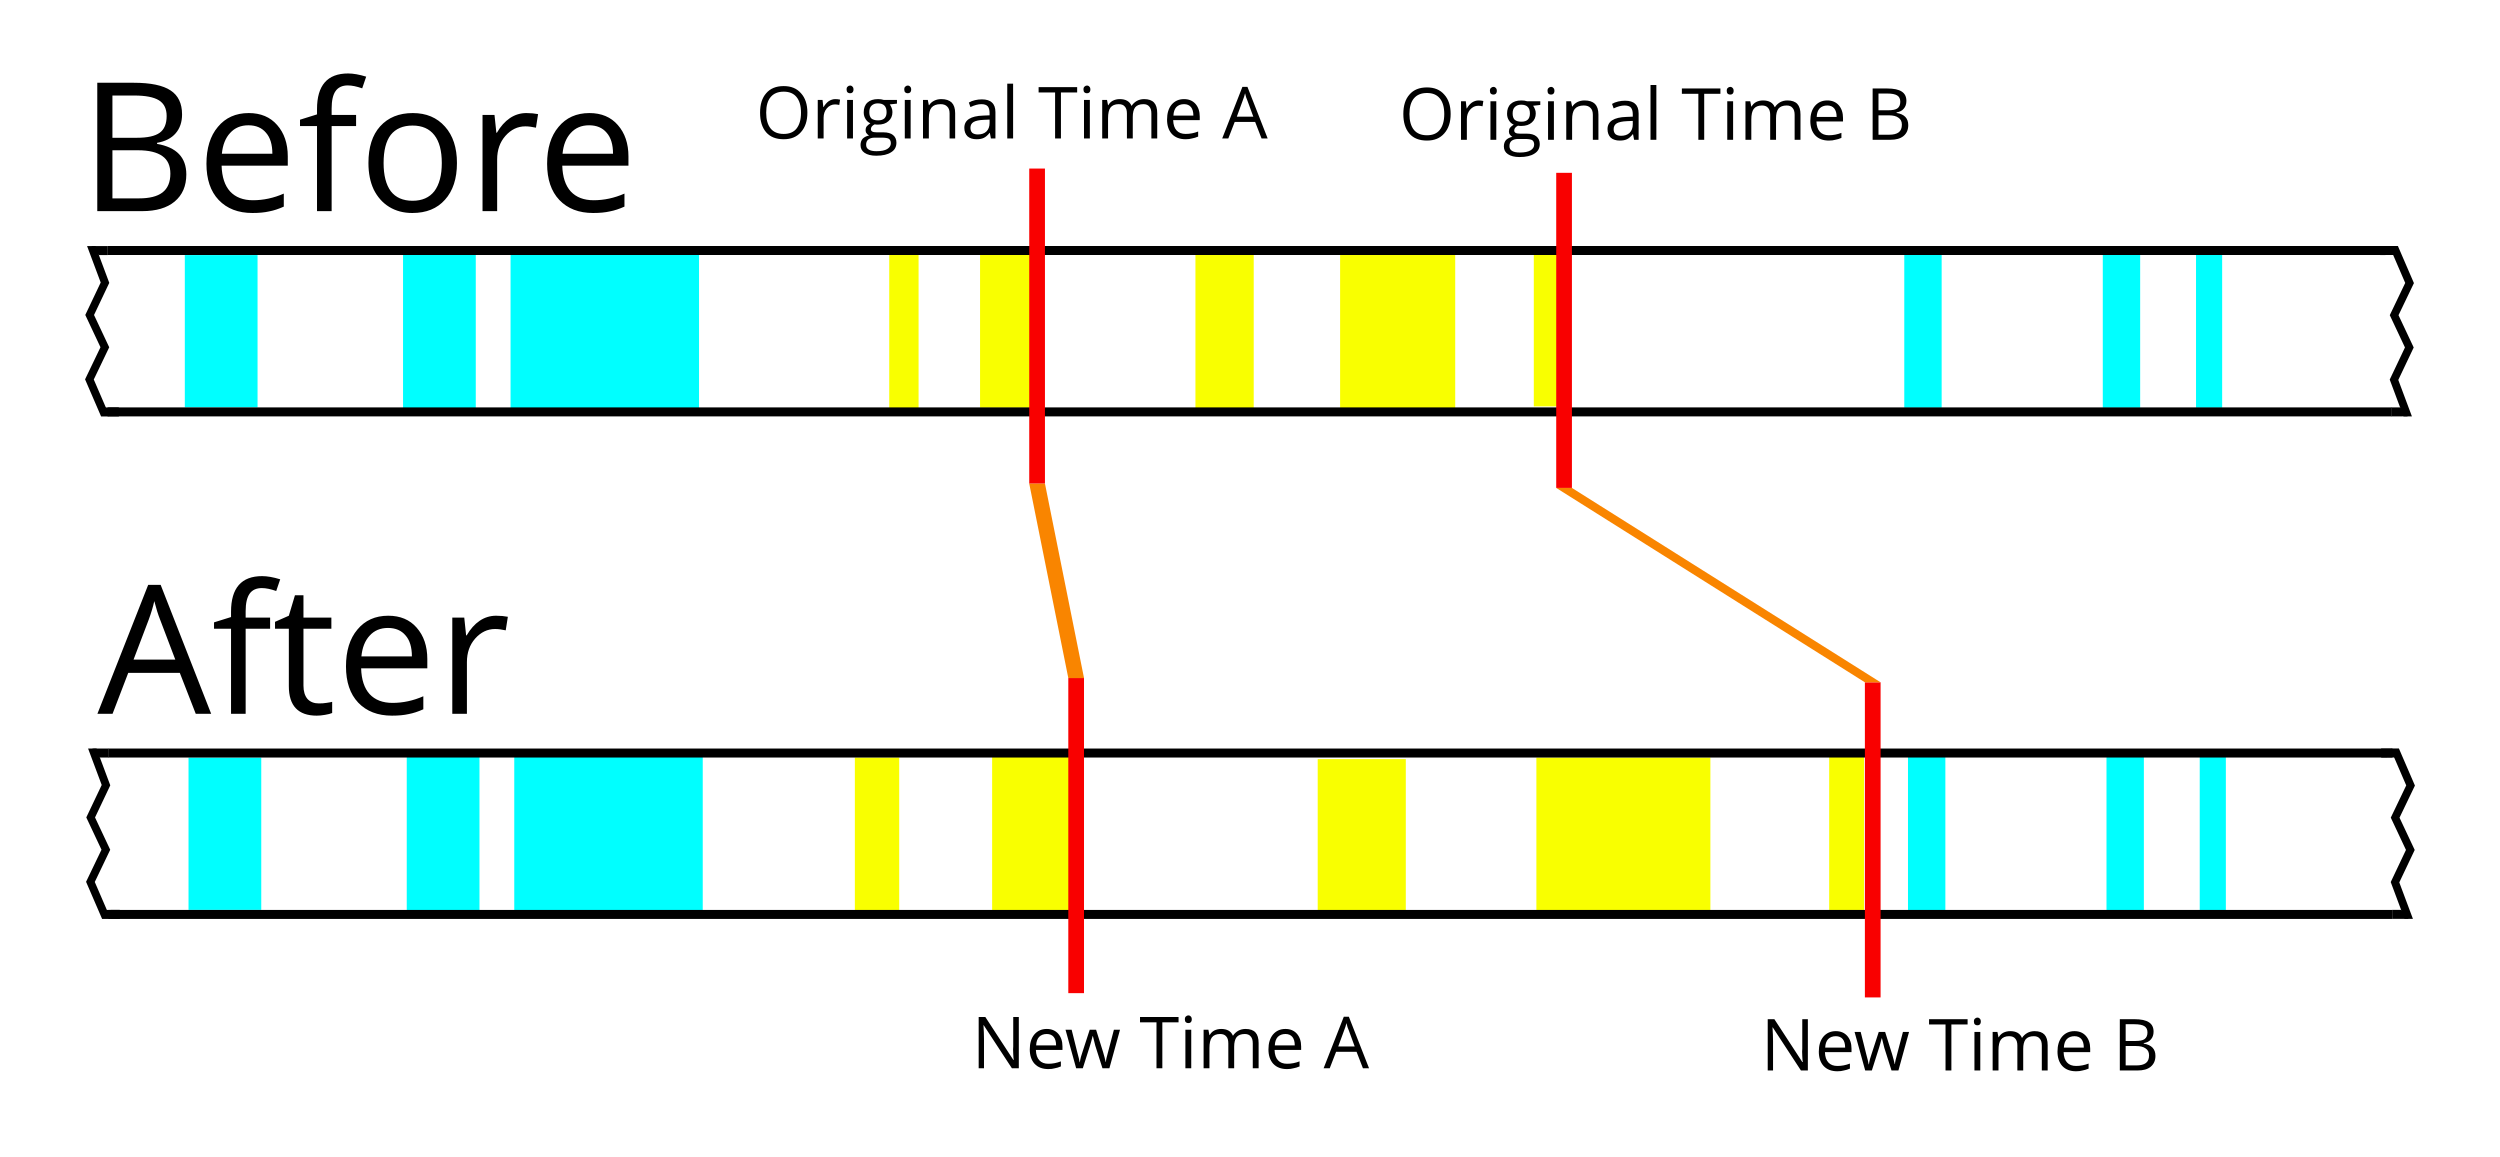
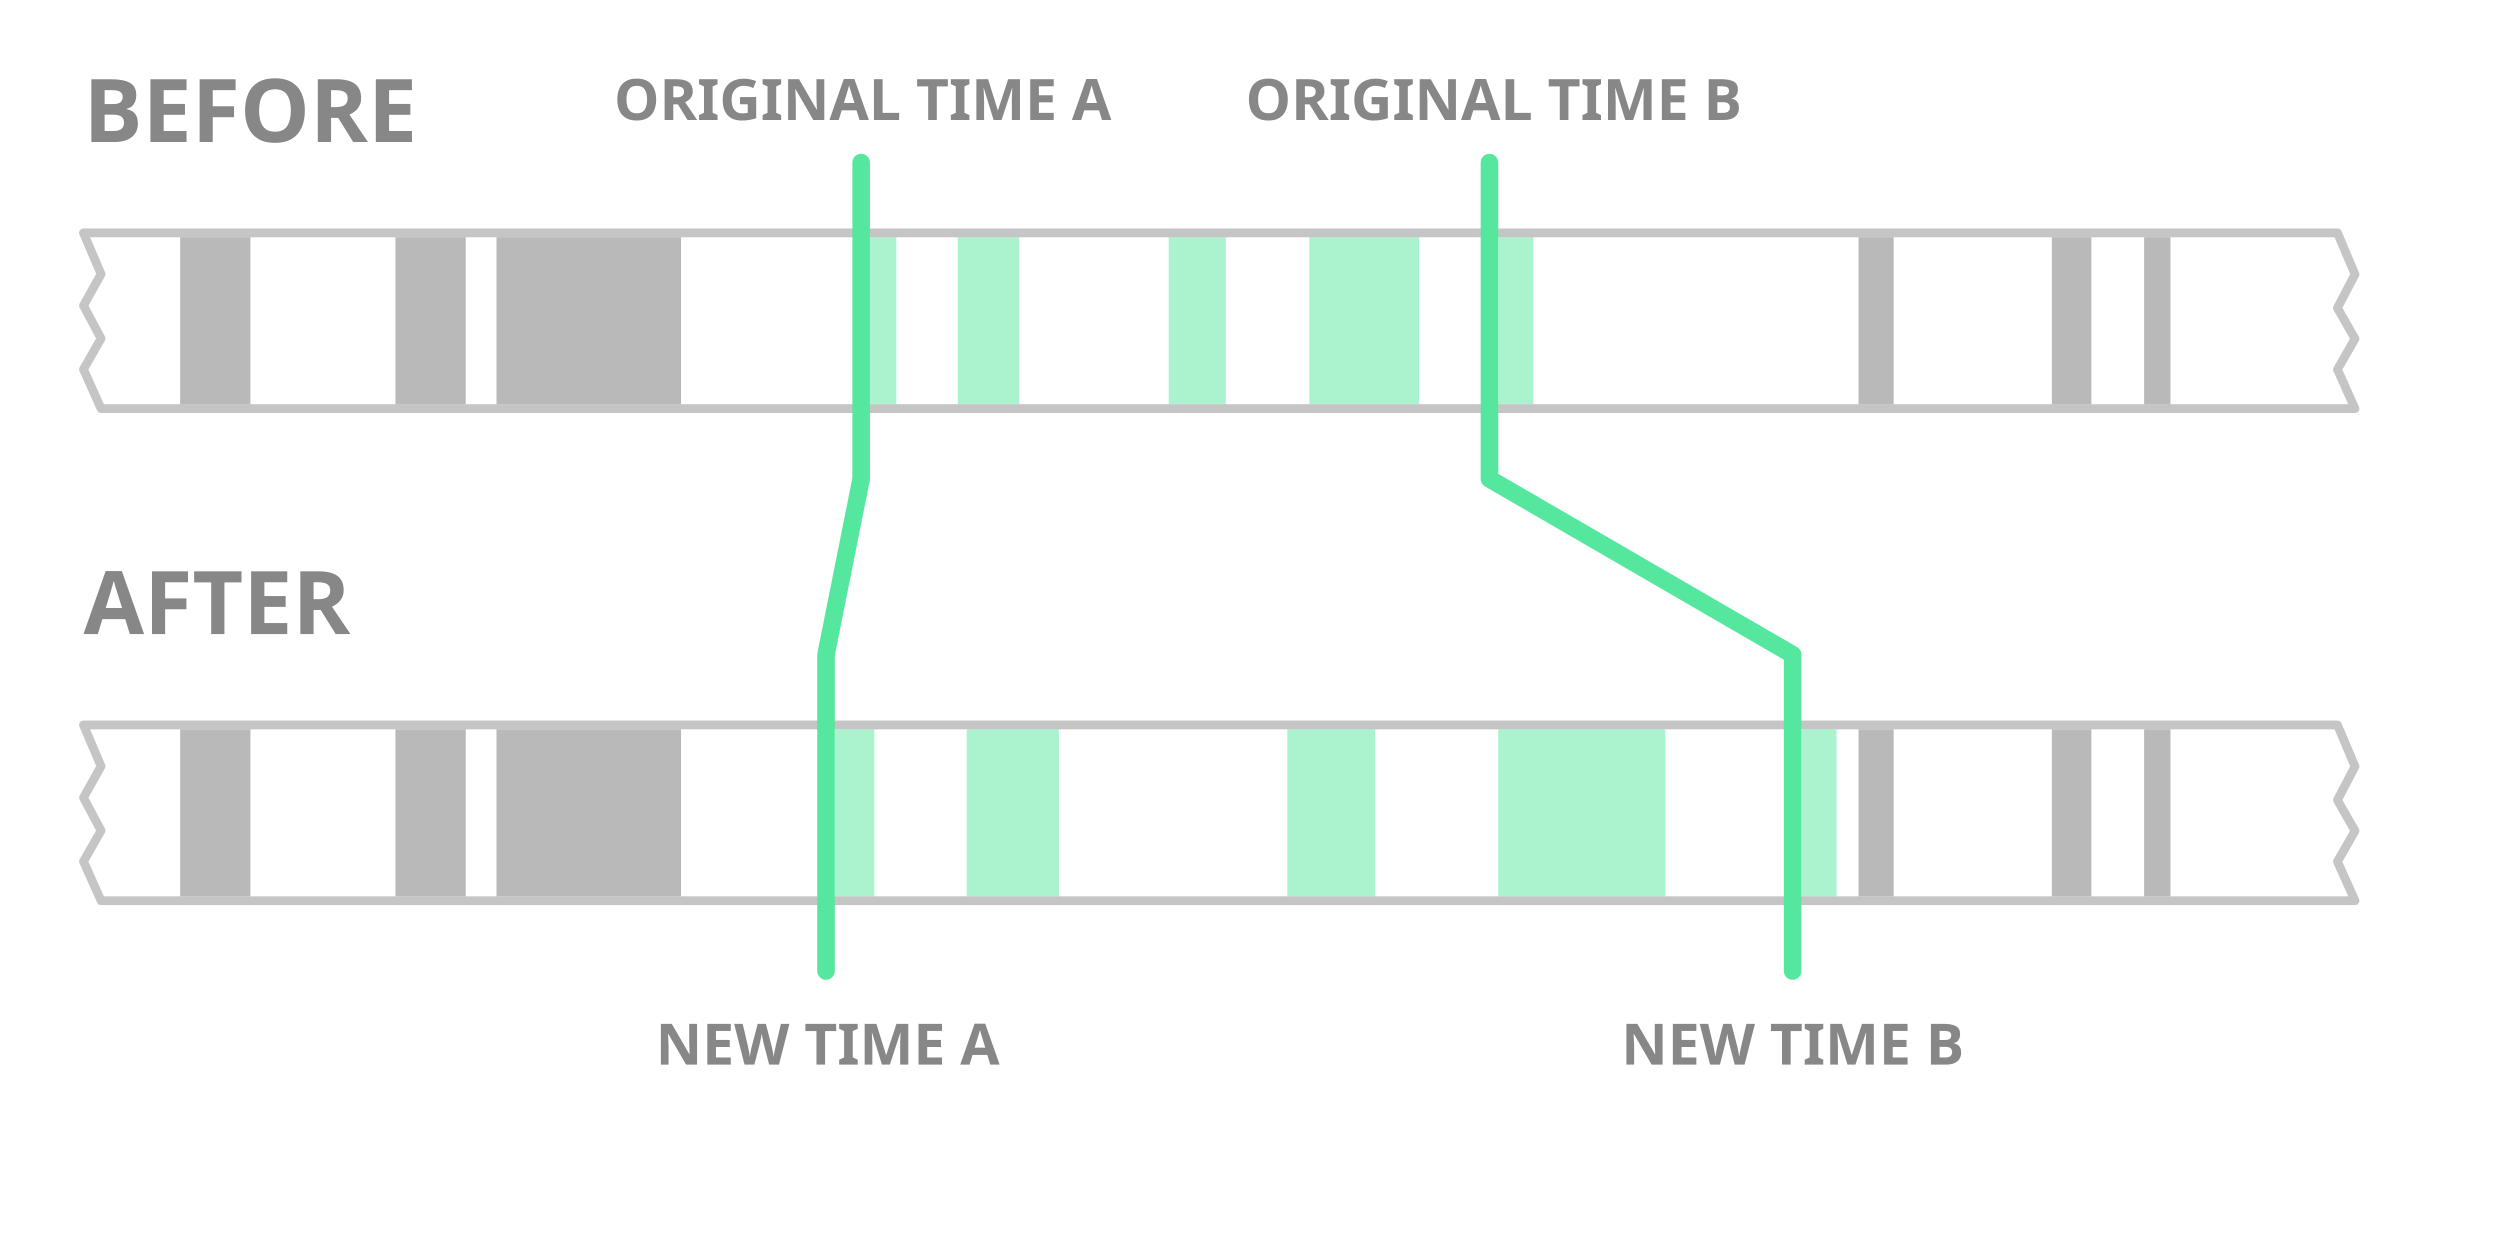
- <svg xmlns="http://www.w3.org/2000/svg" width="555.48" height="256.916" viewBox="0 0 146.971 67.976" version="1.1" id="svg8">
-   <defs id="defs2">
-     <clipPath clipPathUnits="userSpaceOnUse" id="clipPath1205">
-       <rect style="fill:#f90000;fill-opacity:1;stroke:none;stroke-width:0.529;stroke-miterlimit:4;stroke-dasharray:none;stroke-opacity:1" id="rect1207" width="134.276" height="15.781" x="16.069" y="74.183" />
-     </clipPath>
-     <clipPath clipPathUnits="userSpaceOnUse" id="clipPath1209">
-       <rect style="fill:#f90000;fill-opacity:1;stroke:none;stroke-width:0.529;stroke-miterlimit:4;stroke-dasharray:none;stroke-opacity:1" id="rect1211" width="134.276" height="15.781" x="16.12" y="104.185" />
-     </clipPath>
-     <clipPath clipPathUnits="userSpaceOnUse" id="clipPath1237">
-       <rect style="fill:#f90000;fill-opacity:1;stroke:none;stroke-width:0.932;stroke-miterlimit:4;stroke-dasharray:none;stroke-opacity:1" id="rect1239" width="2.953" height="10.017" x="14.588" y="77.041" />
-     </clipPath>
-     <clipPath clipPathUnits="userSpaceOnUse" id="clipPath1237-6">
-       <rect style="fill:#f90000;fill-opacity:1;stroke:none;stroke-width:0.932;stroke-miterlimit:4;stroke-dasharray:none;stroke-opacity:1" id="rect1239-9" width="2.953" height="10.017" x="14.588" y="77.041" />
-     </clipPath>
-     <clipPath clipPathUnits="userSpaceOnUse" id="clipPath1237-67">
-       <rect style="fill:#f90000;fill-opacity:1;stroke:none;stroke-width:0.932;stroke-miterlimit:4;stroke-dasharray:none;stroke-opacity:1" id="rect1239-5" width="2.953" height="10.017" x="14.588" y="77.041" />
-     </clipPath>
-     <clipPath clipPathUnits="userSpaceOnUse" id="clipPath1237-6-4">
-       <rect style="fill:#f90000;fill-opacity:1;stroke:none;stroke-width:0.932;stroke-miterlimit:4;stroke-dasharray:none;stroke-opacity:1" id="rect1239-9-4" width="2.953" height="10.017" x="14.588" y="77.041" />
-     </clipPath>
-   </defs>
-   <g id="layer1" transform="translate(-9.746224,-62.57597)">
-     <rect style="fill:#00ffff;fill-opacity:1;stroke:none;stroke-width:0.529;stroke-miterlimit:4;stroke-dasharray:none;stroke-opacity:1" id="rect819" width="4.276" height="8.954" x="20.611" y="77.572" />
-     <rect style="fill:#00ffff;fill-opacity:1;stroke:none;stroke-width:0.537;stroke-miterlimit:4;stroke-dasharray:none;stroke-opacity:1" id="rect819-0" width="4.276" height="9.237" x="33.44" y="77.505" />
-     <rect style="fill:#00ffff;fill-opacity:1;stroke:none;stroke-width:0.865;stroke-miterlimit:4;stroke-dasharray:none;stroke-opacity:1" id="rect819-0-3" width="11.08" height="9.237" x="39.761" y="77.408" />
-     <rect style="fill:#f9ff00;fill-opacity:1;stroke:none;stroke-width:0.341;stroke-miterlimit:4;stroke-dasharray:none;stroke-opacity:1" id="rect819-0-3-2" width="1.725" height="9.237" x="62.023" y="77.408" />
-     <rect style="fill:#f9ff00;fill-opacity:1;stroke:none;stroke-width:0.481;stroke-miterlimit:4;stroke-dasharray:none;stroke-opacity:1" id="rect819-0-3-2-7" width="3.426" height="9.237" x="67.362" y="77.313" />
-     <rect style="fill:#f9ff00;fill-opacity:1;stroke:none;stroke-width:0.481;stroke-miterlimit:4;stroke-dasharray:none;stroke-opacity:1" id="rect819-0-3-2-7-4" width="3.426" height="9.237" x="80.024" y="77.502" />
-     <rect style="fill:#f9ff00;fill-opacity:1;stroke:none;stroke-width:0.676;stroke-miterlimit:4;stroke-dasharray:none;stroke-opacity:1" id="rect819-0-3-2-7-4-8" width="6.767" height="9.237" x="88.529" y="77.408" />
-     <rect style="fill:#00ffff;fill-opacity:1;stroke:none;stroke-width:0.385;stroke-miterlimit:4;stroke-dasharray:none;stroke-opacity:1" id="rect819-0-3-2-7-4-8-7-2" width="2.197" height="9.237" x="121.696" y="77.313" />
-     <rect style="fill:#00ffff;fill-opacity:1;stroke:none;stroke-width:0.385;stroke-miterlimit:4;stroke-dasharray:none;stroke-opacity:1" id="rect819-0-3-2-7-4-8-7-2-4" width="2.197" height="9.237" x="133.366" y="77.313" />
-     <rect style="fill:#00ffff;fill-opacity:1;stroke:none;stroke-width:0.322;stroke-miterlimit:4;stroke-dasharray:none;stroke-opacity:1" id="rect819-0-3-2-7-4-8-7-2-4-3" width="1.536" height="9.237" x="138.847" y="77.313" />
-     <rect style="fill:#f9ff00;fill-opacity:1;stroke:none;stroke-width:0.302;stroke-miterlimit:4;stroke-dasharray:none;stroke-opacity:1" id="rect819-0-3-2-7-4-8-9" width="1.355" height="9.237" x="99.916" y="77.23" />
-     <rect style="fill:#f9ff00;fill-opacity:1;stroke:none;stroke-width:0.42;stroke-miterlimit:4;stroke-dasharray:none;stroke-opacity:1" id="rect819-0-3-2-5" width="2.607" height="9.237" x="60.002" y="107.108" />
-     <rect style="fill:#f9ff00;fill-opacity:1;stroke:none;stroke-width:0.591;stroke-miterlimit:4;stroke-dasharray:none;stroke-opacity:1" id="rect819-0-3-2-7-1" width="5.179" height="9.237" x="68.072" y="107.014" />
-     <rect style="fill:#f9ff00;fill-opacity:1;stroke:none;stroke-width:0.591;stroke-miterlimit:4;stroke-dasharray:none;stroke-opacity:1" id="rect819-0-3-2-7-4-7" width="5.179" height="9.237" x="87.212" y="107.203" />
-     <rect style="fill:#f9ff00;fill-opacity:1;stroke:none;stroke-width:0.831;stroke-miterlimit:4;stroke-dasharray:none;stroke-opacity:1" id="rect819-0-3-2-7-4-8-6" width="10.229" height="9.237" x="100.068" y="107.108" />
-     <rect style="fill:#f9ff00;fill-opacity:1;stroke:none;stroke-width:0.372;stroke-miterlimit:4;stroke-dasharray:none;stroke-opacity:1" id="rect819-0-3-2-7-4-8-9-0" width="2.048" height="9.237" x="117.281" y="107.019" />
-     <rect style="fill:none;fill-opacity:1;stroke:#000000;stroke-width:0.529;stroke-miterlimit:4;stroke-dasharray:none;stroke-opacity:1" id="rect817" width="198.715" height="9.488" x="6.548" y="77.304" clip-path="url(#clipPath1205)" />
-     <rect style="fill:#00ffff;fill-opacity:1;stroke:none;stroke-width:0.529;stroke-miterlimit:4;stroke-dasharray:none;stroke-opacity:1" id="rect819-7" width="4.276" height="8.954" x="20.829" y="107.112" />
-     <rect style="fill:#00ffff;fill-opacity:1;stroke:none;stroke-width:0.537;stroke-miterlimit:4;stroke-dasharray:none;stroke-opacity:1" id="rect819-0-7" width="4.276" height="9.237" x="33.658" y="107.045" />
-     <rect style="fill:#00ffff;fill-opacity:1;stroke:none;stroke-width:0.865;stroke-miterlimit:4;stroke-dasharray:none;stroke-opacity:1" id="rect819-0-3-0" width="11.08" height="9.237" x="39.979" y="106.948" />
-     <rect style="fill:#00ffff;fill-opacity:1;stroke:none;stroke-width:0.385;stroke-miterlimit:4;stroke-dasharray:none;stroke-opacity:1" id="rect819-0-3-2-7-4-8-7-2-3" width="2.197" height="9.237" x="121.914" y="106.853" />
-     <rect style="fill:#00ffff;fill-opacity:1;stroke:none;stroke-width:0.385;stroke-miterlimit:4;stroke-dasharray:none;stroke-opacity:1" id="rect819-0-3-2-7-4-8-7-2-4-5" width="2.197" height="9.237" x="133.584" y="106.853" />
-     <rect style="fill:#00ffff;fill-opacity:1;stroke:none;stroke-width:0.322;stroke-miterlimit:4;stroke-dasharray:none;stroke-opacity:1" id="rect819-0-3-2-7-4-8-7-2-4-3-7" width="1.536" height="9.237" x="139.065" y="106.853" />
-     <rect style="fill:none;fill-opacity:1;stroke:#000000;stroke-width:0.529;stroke-miterlimit:4;stroke-dasharray:none;stroke-opacity:1" id="rect817-0" width="198.715" height="9.488" x="6.766" y="106.845" clip-path="url(#clipPath1209)" />
-     <rect style="fill:#f90000;fill-opacity:1;stroke:none;stroke-width:0.354;stroke-miterlimit:4;stroke-dasharray:none;stroke-opacity:1" id="rect819-0-3-2-8" width="0.923" height="18.525" x="70.254" y="72.485" />
-     <rect style="fill:#f90000;fill-opacity:1;stroke:none;stroke-width:0.354;stroke-miterlimit:4;stroke-dasharray:none;stroke-opacity:1" id="rect819-0-3-2-8-5" width="0.923" height="18.525" x="101.234" y="72.736" />
-     <rect style="fill:#f90000;fill-opacity:1;stroke:none;stroke-width:0.354;stroke-miterlimit:4;stroke-dasharray:none;stroke-opacity:1" id="rect819-0-3-2-8-8" width="0.923" height="18.525" x="72.55" y="102.437" />
-     <rect style="fill:#f90000;fill-opacity:1;stroke:none;stroke-width:0.354;stroke-miterlimit:4;stroke-dasharray:none;stroke-opacity:1" id="rect819-0-3-2-8-5-9" width="0.923" height="18.525" x="119.38" y="102.688" />
-     <path style="fill:#f98500;fill-opacity:1;stroke:none;stroke-width:0.265px;stroke-linecap:butt;stroke-linejoin:miter;stroke-opacity:1" d="m 71.178,91.01 2.296,11.427 H 72.55 L 70.254,91.01 Z" id="path1113" />
-     <path style="fill:#f98500;fill-opacity:1;stroke:none;stroke-width:0.265px;stroke-linecap:butt;stroke-linejoin:miter;stroke-opacity:1" d="m 102.158,91.261 18.145,11.427 h -0.923 L 101.234,91.261 Z" id="path1115" />
-     <text xml:space="preserve" style="font-style:normal;font-variant:normal;font-weight:normal;font-stretch:normal;font-size:10.583px;line-height:1.25;font-family:'ITC Zapf Chancery';-inkscape-font-specification:'ITC Zapf Chancery';letter-spacing:0px;word-spacing:0px;fill:#000000;fill-opacity:1;stroke:none;stroke-width:0.265" x="91.981" y="70.792" id="text1119-0">
-       <tspan id="tspan1117-2" x="91.981" y="70.792" style="font-style:normal;font-variant:normal;font-weight:normal;font-stretch:normal;font-size:4.233px;font-family:'Open Sans';-inkscape-font-specification:'Open Sans';stroke-width:0.265">Original Time B</tspan>
-     </text>
-     <text xml:space="preserve" style="font-style:normal;font-variant:normal;font-weight:normal;font-stretch:normal;font-size:10.583px;line-height:1.25;font-family:'ITC Zapf Chancery';-inkscape-font-specification:'ITC Zapf Chancery';letter-spacing:0px;word-spacing:0px;fill:#000000;fill-opacity:1;stroke:none;stroke-width:0.265" x="113.246" y="125.51" id="text1119-0-5">
-       <tspan id="tspan1117-2-1" x="113.246" y="125.51" style="font-style:normal;font-variant:normal;font-weight:normal;font-stretch:normal;font-size:4.233px;font-family:'Open Sans';-inkscape-font-specification:'Open Sans';stroke-width:0.265">New Time B</tspan>
-     </text>
-     <text xml:space="preserve" style="font-style:normal;font-variant:normal;font-weight:normal;font-stretch:normal;font-size:10.583px;line-height:1.25;font-family:'ITC Zapf Chancery';-inkscape-font-specification:'ITC Zapf Chancery';letter-spacing:0px;word-spacing:0px;fill:#000000;fill-opacity:1;stroke:none;stroke-width:0.265" x="66.859" y="125.378" id="text1119-0-5-3">
-       <tspan id="tspan1117-2-1-5" x="66.859" y="125.378" style="font-style:normal;font-variant:normal;font-weight:normal;font-stretch:normal;font-size:4.233px;font-family:'Open Sans';-inkscape-font-specification:'Open Sans';stroke-width:0.265">New Time A</tspan>
-     </text>
-     <g id="g1263">
-       <path transform="translate(-0.5291667)" id="path1215" clip-path="url(#clipPath1237)" d="m 15.742,76.641 -0.436,0.164 0.889,2.379 -0.906,1.908 0.893,1.898 -0.906,1.887 1.125,2.605 0.031,0.643 0.465,-0.023 -0.035,-0.727 -1.074,-2.488 0.908,-1.895 -0.893,-1.898 0.896,-1.889 z" style="color:#000000;font-style:normal;font-variant:normal;font-weight:normal;font-stretch:normal;font-size:medium;line-height:normal;font-family:sans-serif;font-variant-ligatures:normal;font-variant-position:normal;font-variant-caps:normal;font-variant-numeric:normal;font-variant-alternates:normal;font-feature-settings:normal;text-indent:0;text-align:start;text-decoration:none;text-decoration-line:none;text-decoration-style:solid;text-decoration-color:#000000;letter-spacing:normal;word-spacing:normal;text-transform:none;writing-mode:lr-tb;direction:ltr;text-orientation:mixed;dominant-baseline:auto;baseline-shift:baseline;text-anchor:start;white-space:normal;shape-padding:0;clip-rule:nonzero;display:inline;overflow:visible;visibility:visible;opacity:1;isolation:auto;mix-blend-mode:normal;color-interpolation:sRGB;color-interpolation-filters:linearRGB;solid-color:#000000;solid-opacity:1;vector-effect:none;fill:#000000;fill-opacity:1;fill-rule:nonzero;stroke:none;stroke-width:0.465;stroke-linecap:butt;stroke-linejoin:miter;stroke-miterlimit:4;stroke-dasharray:none;stroke-dashoffset:0;stroke-opacity:1;color-rendering:auto;image-rendering:auto;shape-rendering:auto;text-rendering:auto;enable-background:accumulate" />
-       <path id="path1243" d="m 16.199,87.056 h 0.535 l -0.004,-0.53 -0.961,0.004 z" style="fill:#000000;fill-opacity:1;stroke:none;stroke-width:0.265px;stroke-linecap:butt;stroke-linejoin:miter;stroke-opacity:1" />
-       <path id="path1243-5" d="m 15.545,77.57 h 0.535 l -0.004,-0.53 -0.961,0.004 z" style="fill:#000000;fill-opacity:1;stroke:none;stroke-width:0.265px;stroke-linecap:butt;stroke-linejoin:miter;stroke-opacity:1" />
+ <svg xmlns="http://www.w3.org/2000/svg" version="1.1" width="569px" height="283px">
+   <style>
+         .stroke {
+             fill: none;
+             stroke: hsl(0,0%,58%);
+             stroke-width: 2px;
+             stroke-linecap: round;
+             stroke-linejoin: round;
+             stroke-miterlimit: 1.5;
+         }
+ 
+         .timeline-bg {
+             opacity: 0.54;
+         }
+ 
+         .diff {
+             stroke: hsl(150,75%,62%);
+             stroke-width: 4px;
+         }
+ 
+         .fill {
+             fill: hsl(0,0%,45%);
+             stroke: none;
+         }
+ 
+         .fill.unselected {
+             opacity: 0.5;
+         }
+ 
+         .fill.selected {
+             fill: hsl(150,75%,62%);
+             opacity: 0.5;
+         }
+ 
+         text {
+             fill: hsl(0,0%,53%);
+             font-family: sans-serif;
+             font-weight: 700;
+             font-size: 20px;
+         }
+ 
+         .label {
+             font-size: 13px;
+         }
+     </style>
+   <g id="timeline-top">
+     <g id="timeline-top-subs-unselected">
+       <rect class="fill unselected" x="41" y="54" width="16" height="38" />
+       <rect class="fill unselected" x="90" y="54" width="16" height="38" />
+       <rect class="fill unselected" x="113" y="54" width="42" height="38" />
+       <rect class="fill unselected" x="423" y="54" width="8" height="38" />
+       <rect class="fill unselected" x="467" y="54" width="9" height="38" />
+       <rect class="fill unselected" x="488" y="54" width="6" height="38" />
    </g>
-     <g transform="translate(0.05905878,29.53951)" id="g1263-5">
-       <path transform="translate(-0.5291667)" id="path1215-4" clip-path="url(#clipPath1237-6)" d="m 15.742,76.641 -0.436,0.164 0.889,2.379 -0.906,1.908 0.893,1.898 -0.906,1.887 1.125,2.605 0.031,0.643 0.465,-0.023 -0.035,-0.727 -1.074,-2.488 0.908,-1.895 -0.893,-1.898 0.896,-1.889 z" style="color:#000000;font-style:normal;font-variant:normal;font-weight:normal;font-stretch:normal;font-size:medium;line-height:normal;font-family:sans-serif;font-variant-ligatures:normal;font-variant-position:normal;font-variant-caps:normal;font-variant-numeric:normal;font-variant-alternates:normal;font-feature-settings:normal;text-indent:0;text-align:start;text-decoration:none;text-decoration-line:none;text-decoration-style:solid;text-decoration-color:#000000;letter-spacing:normal;word-spacing:normal;text-transform:none;writing-mode:lr-tb;direction:ltr;text-orientation:mixed;dominant-baseline:auto;baseline-shift:baseline;text-anchor:start;white-space:normal;shape-padding:0;clip-rule:nonzero;display:inline;overflow:visible;visibility:visible;opacity:1;isolation:auto;mix-blend-mode:normal;color-interpolation:sRGB;color-interpolation-filters:linearRGB;solid-color:#000000;solid-opacity:1;vector-effect:none;fill:#000000;fill-opacity:1;fill-rule:nonzero;stroke:none;stroke-width:0.465;stroke-linecap:butt;stroke-linejoin:miter;stroke-miterlimit:4;stroke-dasharray:none;stroke-dashoffset:0;stroke-opacity:1;color-rendering:auto;image-rendering:auto;shape-rendering:auto;text-rendering:auto;enable-background:accumulate" />
-       <path id="path1243-7" d="m 16.199,87.056 h 0.535 l -0.004,-0.53 -0.961,0.004 z" style="fill:#000000;fill-opacity:1;stroke:none;stroke-width:0.265px;stroke-linecap:butt;stroke-linejoin:miter;stroke-opacity:1" />
-       <path id="path1243-5-2" d="m 15.545,77.57 h 0.535 l -0.004,-0.53 -0.961,0.004 z" style="fill:#000000;fill-opacity:1;stroke:none;stroke-width:0.265px;stroke-linecap:butt;stroke-linejoin:miter;stroke-opacity:1" />
+     <g id="timeline-top-subs-selected">
+       <rect class="fill selected" x="198" y="54" width="6" height="38" />
+       <rect class="fill selected" x="218" y="54" width="14" height="38" />
+       <rect class="fill selected" x="266" y="54" width="13" height="38" />
+       <rect class="fill selected" x="298" y="54" width="25" height="38" />
+       <rect class="fill selected" x="341" y="54" width="8" height="38" />
    </g>
-     <g transform="rotate(180,83.23157,96.81789)" id="g1263-7">
-       <path transform="translate(-0.5291667)" id="path1215-9" clip-path="url(#clipPath1237-67)" d="m 15.742,76.641 -0.436,0.164 0.889,2.379 -0.906,1.908 0.893,1.898 -0.906,1.887 1.125,2.605 0.031,0.643 0.465,-0.023 -0.035,-0.727 -1.074,-2.488 0.908,-1.895 -0.893,-1.898 0.896,-1.889 z" style="color:#000000;font-style:normal;font-variant:normal;font-weight:normal;font-stretch:normal;font-size:medium;line-height:normal;font-family:sans-serif;font-variant-ligatures:normal;font-variant-position:normal;font-variant-caps:normal;font-variant-numeric:normal;font-variant-alternates:normal;font-feature-settings:normal;text-indent:0;text-align:start;text-decoration:none;text-decoration-line:none;text-decoration-style:solid;text-decoration-color:#000000;letter-spacing:normal;word-spacing:normal;text-transform:none;writing-mode:lr-tb;direction:ltr;text-orientation:mixed;dominant-baseline:auto;baseline-shift:baseline;text-anchor:start;white-space:normal;shape-padding:0;clip-rule:nonzero;display:inline;overflow:visible;visibility:visible;opacity:1;isolation:auto;mix-blend-mode:normal;color-interpolation:sRGB;color-interpolation-filters:linearRGB;solid-color:#000000;solid-opacity:1;vector-effect:none;fill:#000000;fill-opacity:1;fill-rule:nonzero;stroke:none;stroke-width:0.465;stroke-linecap:butt;stroke-linejoin:miter;stroke-miterlimit:4;stroke-dasharray:none;stroke-dashoffset:0;stroke-opacity:1;color-rendering:auto;image-rendering:auto;shape-rendering:auto;text-rendering:auto;enable-background:accumulate" />
-       <path id="path1243-70" d="m 16.199,87.056 h 0.535 l -0.004,-0.53 -0.961,0.004 z" style="fill:#000000;fill-opacity:1;stroke:none;stroke-width:0.265px;stroke-linecap:butt;stroke-linejoin:miter;stroke-opacity:1" />
-       <path id="path1243-5-0" d="m 15.545,77.57 h 0.535 l -0.004,-0.53 -0.961,0.004 z" style="fill:#000000;fill-opacity:1;stroke:none;stroke-width:0.265px;stroke-linecap:butt;stroke-linejoin:miter;stroke-opacity:1" />
+     <path id="timeline-top-background" class="stroke timeline-bg" d="M532,53L19,53L23,62.398L19,69.551L23,77.047L19,84.058L23,93L536,93L532,84.089L536,77.105L532,70.095L536,62.438L532,53Z" />
+   </g>
+   <g id="timeline-bottom">
+     <g id="timeline-bottom-subs-unselected">
+       <rect class="fill unselected" x="41" y="166" width="16" height="38" />
+       <rect class="fill unselected" x="90" y="166" width="16" height="38" />
+       <rect class="fill unselected" x="113" y="166" width="42" height="38" />
+       <rect class="fill unselected" x="423" y="166" width="8" height="38" />
+       <rect class="fill unselected" x="467" y="166" width="9" height="38" />
+       <rect class="fill unselected" x="488" y="166" width="6" height="38" />
    </g>
-     <g transform="rotate(180,83.20204,82.04814)" id="g1263-5-2">
-       <path transform="translate(-0.5291667)" id="path1215-4-8" clip-path="url(#clipPath1237-6-4)" d="m 15.742,76.641 -0.436,0.164 0.889,2.379 -0.906,1.908 0.893,1.898 -0.906,1.887 1.125,2.605 0.031,0.643 0.465,-0.023 -0.035,-0.727 -1.074,-2.488 0.908,-1.895 -0.893,-1.898 0.896,-1.889 z" style="color:#000000;font-style:normal;font-variant:normal;font-weight:normal;font-stretch:normal;font-size:medium;line-height:normal;font-family:sans-serif;font-variant-ligatures:normal;font-variant-position:normal;font-variant-caps:normal;font-variant-numeric:normal;font-variant-alternates:normal;font-feature-settings:normal;text-indent:0;text-align:start;text-decoration:none;text-decoration-line:none;text-decoration-style:solid;text-decoration-color:#000000;letter-spacing:normal;word-spacing:normal;text-transform:none;writing-mode:lr-tb;direction:ltr;text-orientation:mixed;dominant-baseline:auto;baseline-shift:baseline;text-anchor:start;white-space:normal;shape-padding:0;clip-rule:nonzero;display:inline;overflow:visible;visibility:visible;opacity:1;isolation:auto;mix-blend-mode:normal;color-interpolation:sRGB;color-interpolation-filters:linearRGB;solid-color:#000000;solid-opacity:1;vector-effect:none;fill:#000000;fill-opacity:1;fill-rule:nonzero;stroke:none;stroke-width:0.465;stroke-linecap:butt;stroke-linejoin:miter;stroke-miterlimit:4;stroke-dasharray:none;stroke-dashoffset:0;stroke-opacity:1;color-rendering:auto;image-rendering:auto;shape-rendering:auto;text-rendering:auto;enable-background:accumulate" />
-       <path id="path1243-7-9" d="m 16.199,87.056 h 0.535 l -0.004,-0.53 -0.961,0.004 z" style="fill:#000000;fill-opacity:1;stroke:none;stroke-width:0.265px;stroke-linecap:butt;stroke-linejoin:miter;stroke-opacity:1" />
-       <path id="path1243-5-2-2" d="m 15.545,77.57 h 0.535 l -0.004,-0.53 -0.961,0.004 z" style="fill:#000000;fill-opacity:1;stroke:none;stroke-width:0.265px;stroke-linecap:butt;stroke-linejoin:miter;stroke-opacity:1" />
+     <g id="timeline-bottom-subs-selected">
+       <rect class="fill selected" x="190" y="166" width="9" height="38" />
+       <rect class="fill selected" x="220" y="166" width="21" height="38" />
+       <rect class="fill selected" x="293" y="166" width="20" height="38" />
+       <rect class="fill selected" x="341" y="166" width="38" height="38" />
+       <rect class="fill selected" x="410" y="166" width="8" height="38" />
    </g>
-     <text xml:space="preserve" style="font-style:normal;font-variant:normal;font-weight:normal;font-stretch:normal;font-size:10.583px;line-height:1.25;font-family:'ITC Zapf Chancery';-inkscape-font-specification:'ITC Zapf Chancery';letter-spacing:0px;word-spacing:0px;fill:#000000;fill-opacity:1;stroke:none;stroke-width:0.265" x="14.433" y="74.989" id="text1347">
-       <tspan id="tspan1345" x="14.433" y="74.989" style="font-style:normal;font-variant:normal;font-weight:normal;font-stretch:normal;font-family:'Open Sans';-inkscape-font-specification:'Open Sans';stroke-width:0.265">Before</tspan>
-     </text>
-     <text xml:space="preserve" style="font-style:normal;font-variant:normal;font-weight:normal;font-stretch:normal;font-size:10.583px;line-height:1.25;font-family:'ITC Zapf Chancery';-inkscape-font-specification:'ITC Zapf Chancery';letter-spacing:0px;word-spacing:0px;fill:#000000;fill-opacity:1;stroke:none;stroke-width:0.265" x="15.472" y="104.538" id="text1347-9">
-       <tspan id="tspan1345-0" x="15.472" y="104.538" style="font-style:normal;font-variant:normal;font-weight:normal;font-stretch:normal;font-family:'Open Sans';-inkscape-font-specification:'Open Sans';stroke-width:0.265">After</tspan>
-     </text>
-     <text xml:space="preserve" style="font-style:normal;font-variant:normal;font-weight:normal;font-stretch:normal;font-size:10.583px;line-height:1.25;font-family:'ITC Zapf Chancery';-inkscape-font-specification:'ITC Zapf Chancery';letter-spacing:0px;word-spacing:0px;fill:#000000;fill-opacity:1;stroke:none;stroke-width:0.265" x="59.164" y="71.516" id="text1119-7">
-       <tspan id="tspan1117-4" x="54.164" y="70.716" style="font-style:normal;font-variant:normal;font-weight:normal;font-stretch:normal;font-size:4.233px;font-family:'Open Sans';-inkscape-font-specification:'Open Sans';stroke-width:0.265">Original Time A</tspan>
-     </text>
+     <path id="timeline-bottom-background" class="stroke timeline-bg" d="M532,165L19,165L23,174.398L19,181.551L23,189.047L19,196.058L23,205L536,205L532,196.089L536,189.105L532,182.095L536,174.438L532,165Z" />
+   </g>
+   <g id="diff-lines">
+     <path class="stroke diff" d="M196,37L196,109L188,149L188,221" />
+     <path class="stroke diff" d="M339,37L339,109L408,149L408,221" />
+   </g>
+   <g id="text">
+     <g id="text-before">
+       <text class="heading" x="19px" y="32.316px">BEFORE</text>
+       <text class="label" x="139.75px" y="27.306px">ORIGINAL TIME A</text>
+       <text class="label" x="283.509px" y="27.306px">ORIGINAL TIME B</text>
+     </g>
+     <g id="text-after">
+       <text class="heading" x="19px" y="144.316px">AFTER</text>
+       <text class="label" x="149.244px" y="242.306px">NEW TIME A</text>
+       <text class="label" x="369.003px" y="242.306px">NEW TIME B</text>
+     </g>
  </g>
</svg>
